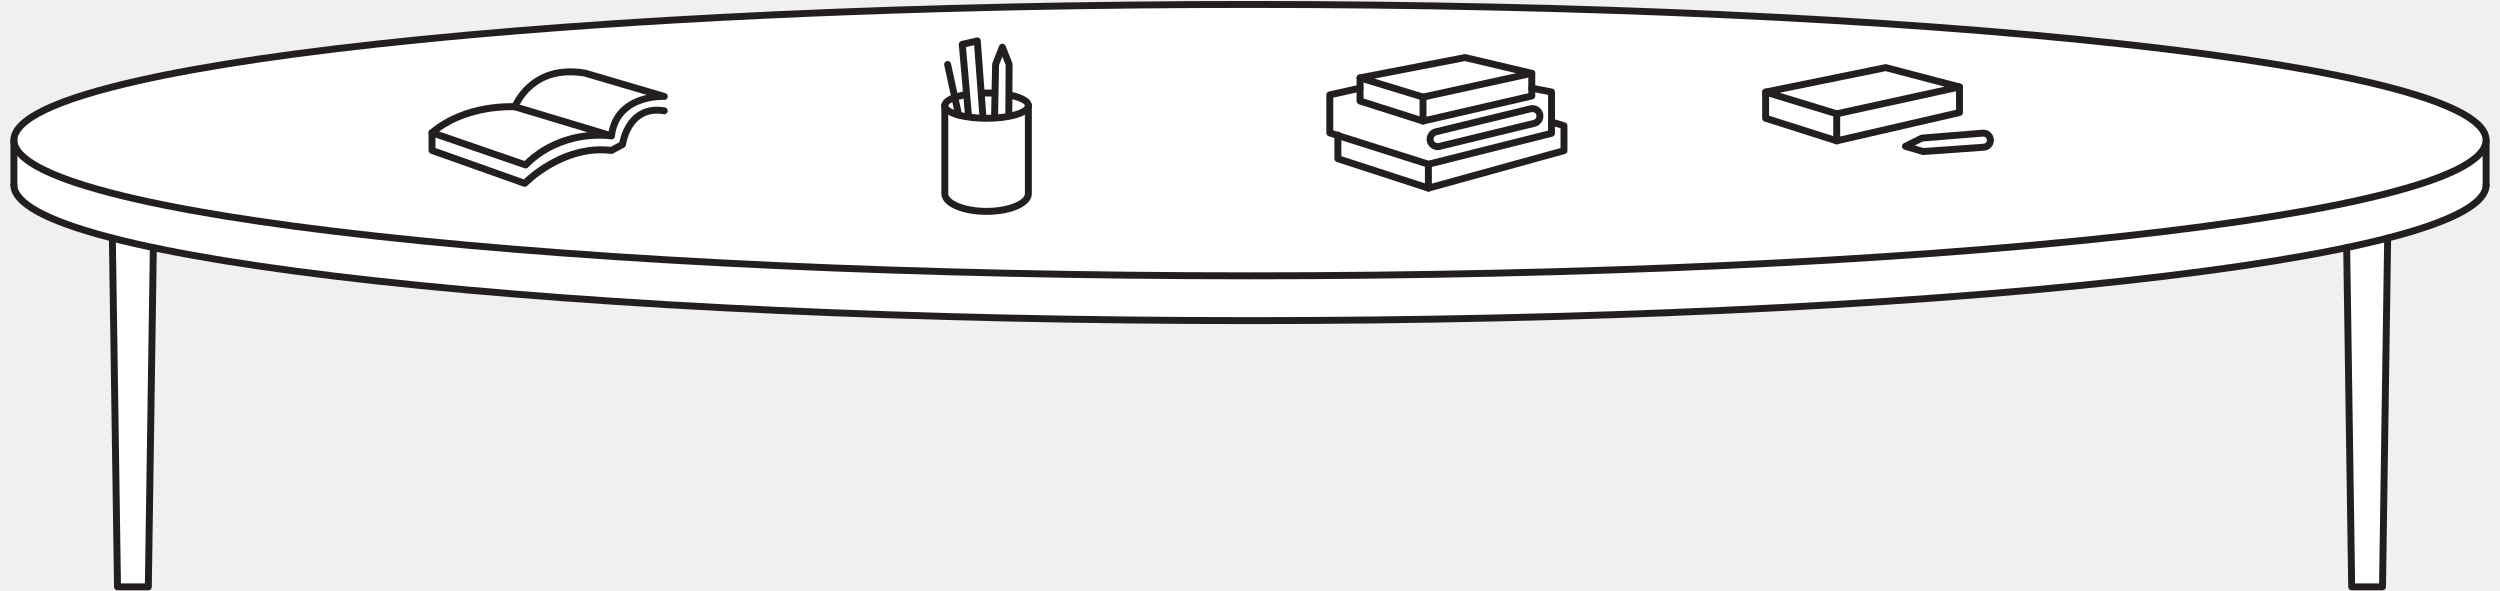
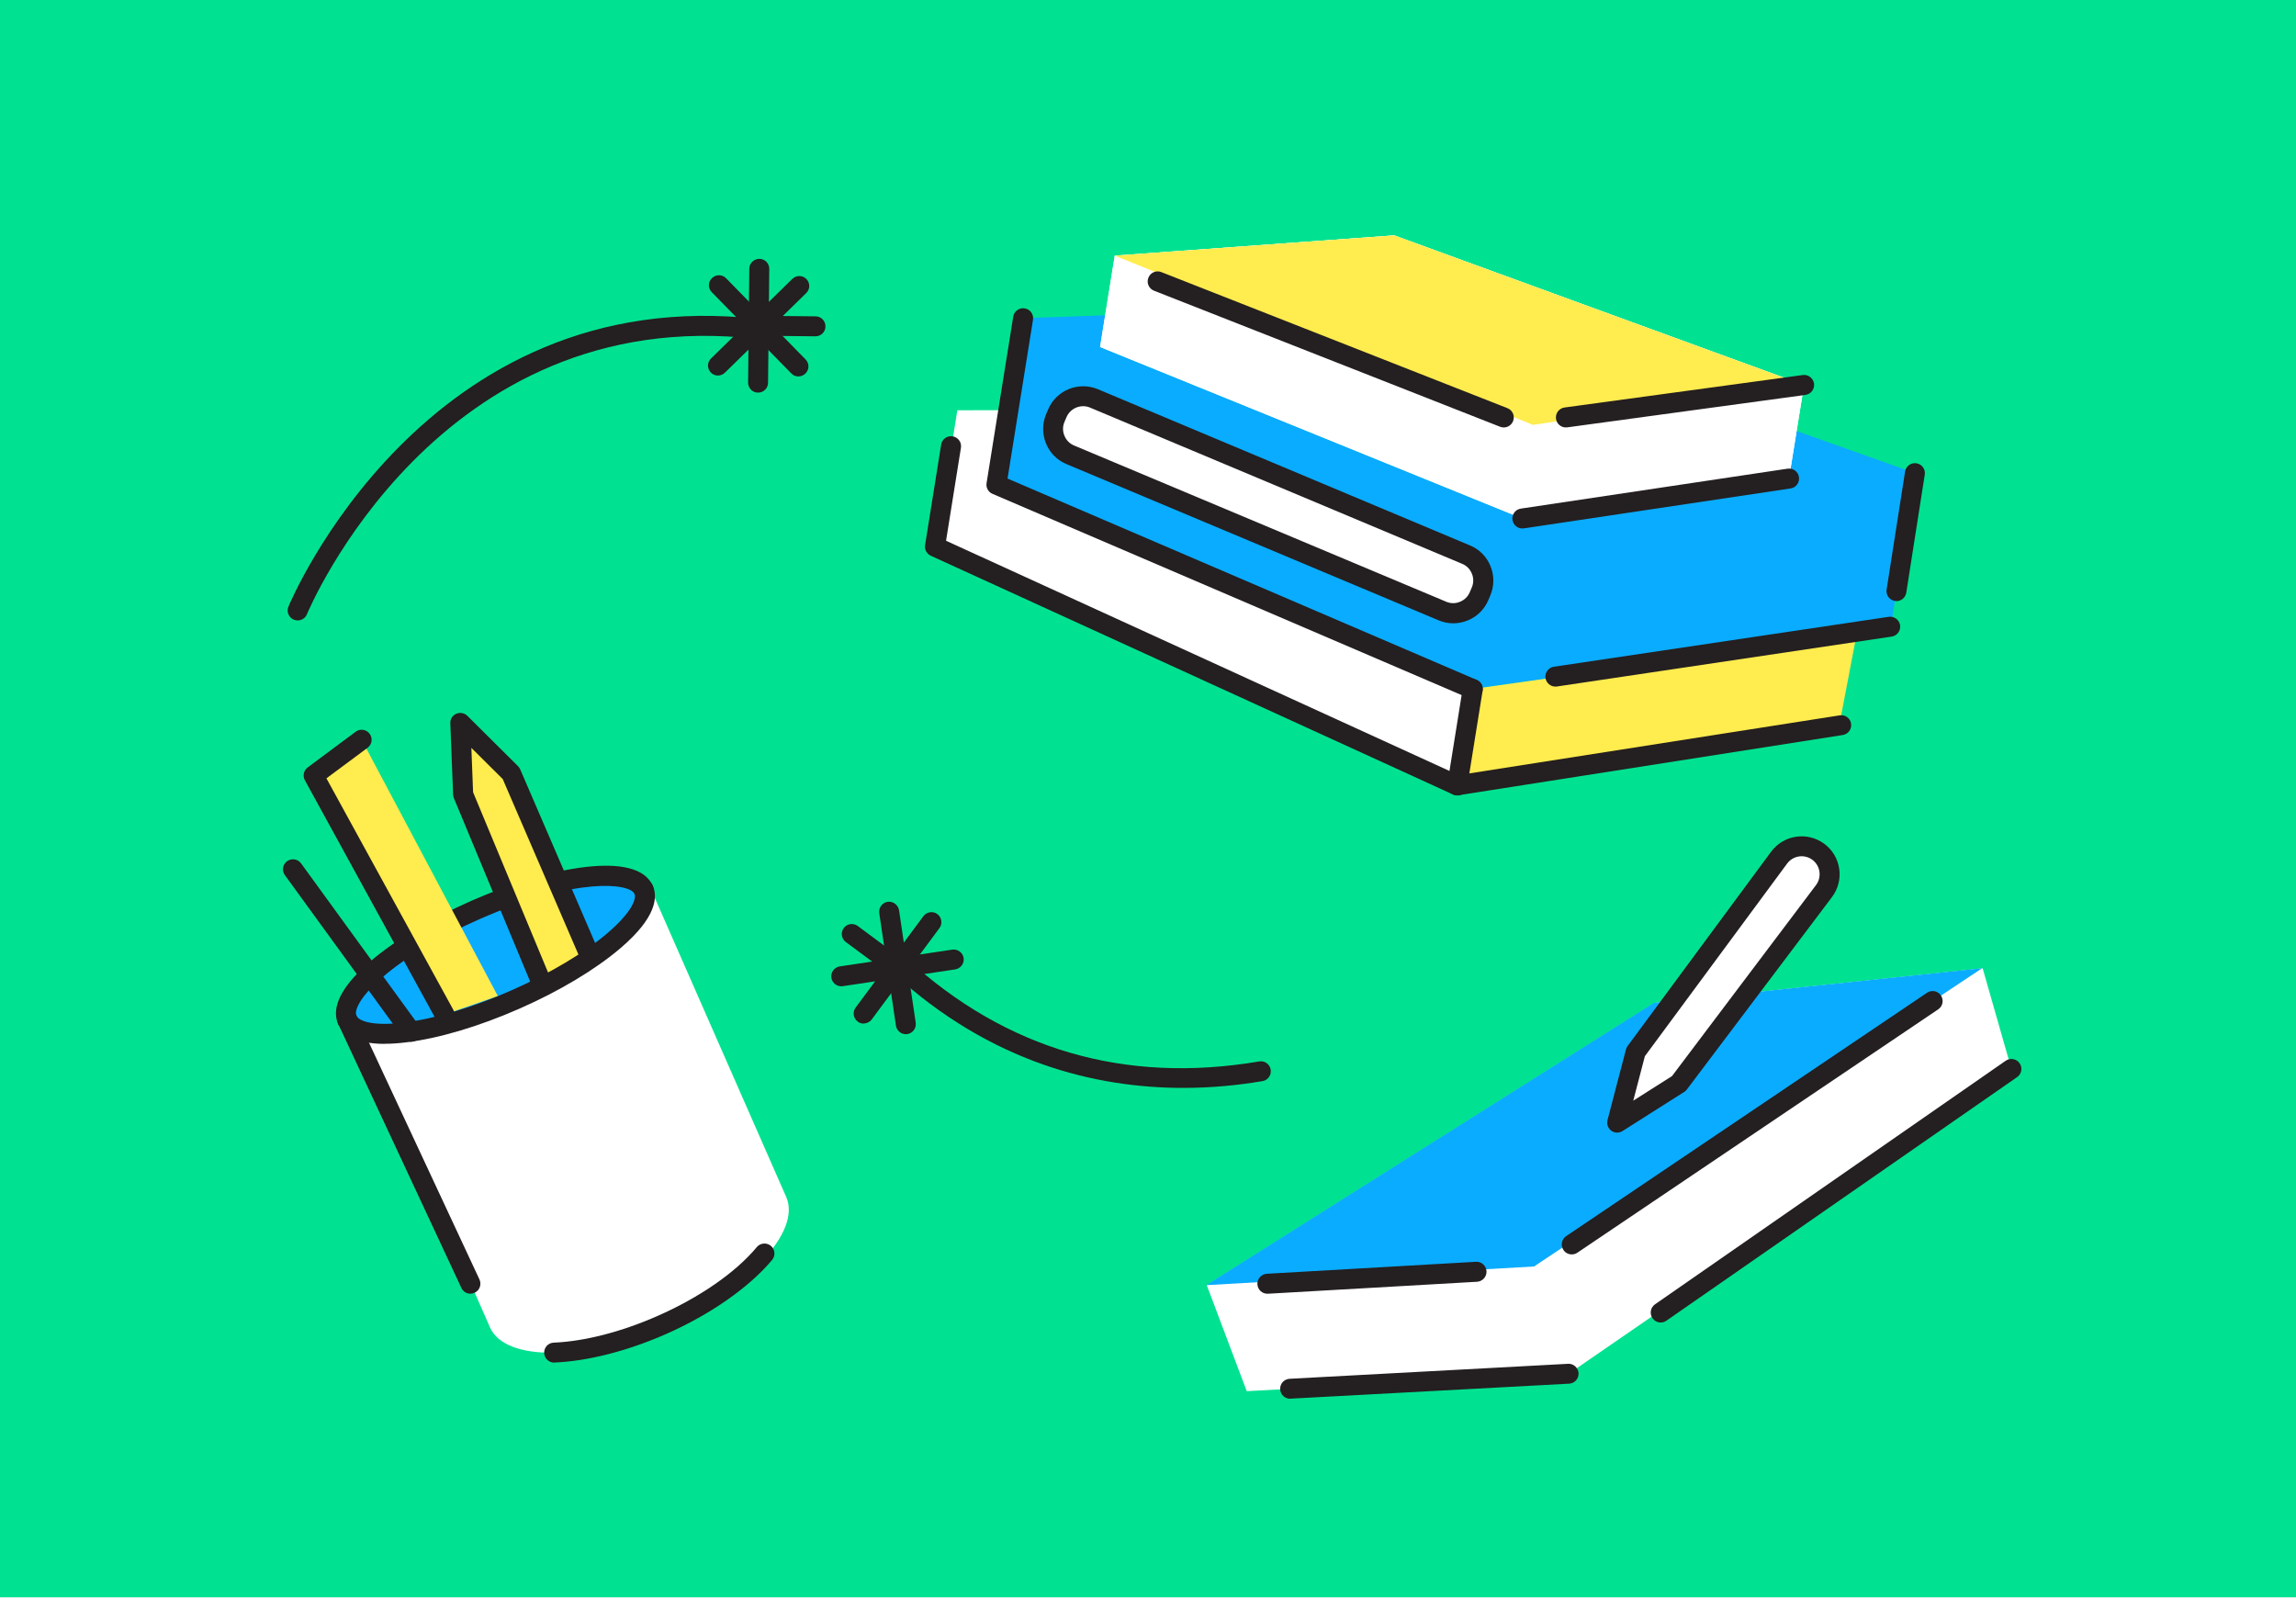
- <svg xmlns="http://www.w3.org/2000/svg" width="720" height="170" viewBox="0 0 720 170" fill="none">
-   <g clip-path="url(#clip0_2054_95054)">
-     <path d="M360 1.432C163.388 1.432 4 18.928 4 40.512V53.412C4 58.848 14.112 64.024 32.38 68.728H32.36L33.84 169.176H42.716L44.156 71.46L44.092 71.444C103.46 83.952 222.64 92.492 360 92.492C497.36 92.492 616.54 83.952 675.908 71.444L675.844 71.46L677.284 169.176H686.16L687.64 68.724H687.62C705.888 64.024 716 58.848 716 53.412V40.512C716 18.928 556.612 1.432 360 1.432Z" fill="white" />
-     <path d="M360 80.44C264.872 80.44 175.436 76.372 108.16 68.988C75.416 65.392 49.7 61.204 31.724 56.54C12.396 51.52 3 46.228 3 40.36C3 34.492 12.396 29.196 31.724 24.18C49.7 19.516 75.416 15.328 108.16 11.732C175.436 4.344 264.872 0.28 360 0.28C455.128 0.28 544.564 4.348 611.84 11.732C644.58 15.328 670.3 19.516 688.276 24.18C707.604 29.196 717 34.488 717 40.36C717 46.232 707.604 51.524 688.276 56.54C670.3 61.204 644.584 65.392 611.84 68.988C544.564 76.372 455.128 80.44 360 80.44ZM360 2.28C338.7 2.28 317.688 2.484 297.148 2.884C226.012 4.268 160.524 7.996 108.38 13.72C75.732 17.304 50.112 21.476 32.228 26.116C8.536 32.264 5 37.68 5 40.36C5 43.04 8.536 48.456 32.228 54.604C50.112 59.244 75.732 63.416 108.38 67C175.584 74.376 264.944 78.44 360 78.44C455.056 78.44 544.416 74.376 611.62 67C644.268 63.416 669.888 59.244 687.772 54.604C711.464 48.456 715 43.04 715 40.36C715 37.68 711.464 32.264 687.772 26.116C669.888 21.476 644.268 17.304 611.62 13.72C544.416 6.34 455.056 2.28 360 2.28Z" fill="#231F20" />
-     <path d="M360 93.34C264.872 93.34 175.436 89.272 108.16 81.888C75.416 78.292 49.7 74.104 31.724 69.44C12.396 64.424 3 59.132 3 53.26C3 52.708 3.448 52.26 4 52.26C4.552 52.26 5 52.708 5 53.26C5 55.94 8.536 61.356 32.228 67.504C50.112 72.144 75.732 76.316 108.38 79.9C175.584 87.276 264.944 91.34 360 91.34C455.056 91.34 544.416 87.276 611.62 79.9C644.268 76.316 669.888 72.144 687.772 67.504C711.464 61.356 715 55.94 715 53.26C715 52.708 715.448 52.26 716 52.26C716.552 52.26 717 52.708 717 53.26C717 59.132 707.604 64.424 688.276 69.44C670.3 74.104 644.584 78.292 611.84 81.888C544.564 89.272 455.128 93.34 360 93.34Z" fill="#231F20" />
-     <path d="M4 54.26C3.448 54.26 3 53.812 3 53.26V40.36C3 39.808 3.448 39.36 4 39.36C4.552 39.36 5 39.808 5 40.36V53.26C5 53.812 4.552 54.26 4 54.26Z" fill="#231F20" />
-     <path d="M42.715 170.024H33.84C33.291 170.024 32.847 169.584 32.84 169.04L31.36 68.588C31.352 68.036 31.791 67.58 32.343 67.572H32.359C32.904 67.572 33.352 68.008 33.359 68.556L34.828 168.024H41.731L43.16 71.296C43.167 70.744 43.615 70.304 44.175 70.312C44.727 70.32 45.167 70.776 45.16 71.328L43.719 169.044C43.712 169.592 43.267 170.028 42.719 170.028L42.715 170.024Z" fill="#231F20" />
-     <path d="M686.16 170.024H677.284C676.736 170.024 676.292 169.584 676.284 169.04L674.844 71.324C674.836 70.772 675.276 70.316 675.828 70.308C676.388 70.292 676.836 70.74 676.844 71.292L678.272 168.02H685.176L686.644 68.552C686.652 68 687.108 67.548 687.66 67.568C688.212 67.576 688.652 68.032 688.644 68.584L687.164 169.036C687.156 169.584 686.712 170.02 686.164 170.02L686.16 170.024Z" fill="#231F20" />
-     <path d="M409.829 28.96C409.729 28.96 409.633 28.944 409.537 28.916L391.405 23.376C390.965 23.24 390.673 22.824 390.697 22.368C390.721 21.912 391.053 21.528 391.505 21.44L421.725 15.596C421.865 15.568 422.005 15.572 422.145 15.604L441.381 20.14C441.837 20.248 442.157 20.656 442.153 21.12C442.153 21.588 441.821 21.988 441.365 22.088L410.041 28.936C409.969 28.952 409.901 28.96 409.829 28.96ZM395.833 22.64L409.869 26.928L436.641 21.076L421.897 17.6L395.833 22.64Z" fill="#231F20" />
-     <path d="M409.828 35.86C409.604 35.86 409.384 35.784 409.204 35.644C408.964 35.456 408.828 35.168 408.828 34.86V27.96C408.828 27.408 409.276 26.96 409.828 26.96C410.38 26.96 410.828 27.408 410.828 27.96V33.604L440.152 26.844V21.112C440.152 20.56 440.6 20.112 441.152 20.112C441.704 20.112 442.152 20.56 442.152 21.112V27.64C442.152 28.104 441.832 28.508 441.376 28.616L410.052 35.84C409.976 35.856 409.904 35.864 409.828 35.864V35.86Z" fill="#231F20" />
-     <path d="M409.829 35.86C409.729 35.86 409.625 35.844 409.525 35.812L391.393 30.048C390.977 29.916 390.697 29.532 390.697 29.096V22.416C390.697 21.864 391.145 21.416 391.697 21.416C392.249 21.416 392.697 21.864 392.697 22.416V28.364L410.129 33.904C410.657 34.072 410.945 34.632 410.781 35.16C410.645 35.584 410.253 35.856 409.829 35.856V35.86Z" fill="#231F20" />
-     <path d="M411.376 48.296C411.272 48.296 411.172 48.28 411.072 48.248L382.68 39.244C382.264 39.112 381.984 38.728 381.984 38.292V27.316C381.984 26.848 382.308 26.44 382.768 26.34L391.48 24.412C392.02 24.292 392.552 24.632 392.672 25.172C392.792 25.712 392.452 26.244 391.912 26.364L383.984 28.12V37.564L411.408 46.26L445.844 37.608V27.32L440.96 26.372C440.416 26.268 440.064 25.74 440.168 25.2C440.272 24.656 440.8 24.304 441.34 24.408L447.032 25.516C447.5 25.608 447.84 26.02 447.84 26.496V38.388C447.84 38.848 447.528 39.248 447.084 39.356L411.616 48.268C411.536 48.288 411.452 48.3 411.372 48.3L411.376 48.296Z" fill="#231F20" />
-     <path d="M414.028 43.228C412.604 43.228 411.308 42.256 410.956 40.816C410.756 39.996 410.888 39.148 411.328 38.428C411.768 37.708 412.46 37.2 413.28 37L440.596 30.36C442.288 29.948 444 30.992 444.412 32.684C444.824 34.376 443.78 36.088 442.088 36.5L414.772 43.14C414.524 43.2 414.272 43.228 414.028 43.228ZM441.344 32.268C441.252 32.268 441.16 32.28 441.072 32.3L413.756 38.94C413.456 39.012 413.2 39.2 413.04 39.464C412.88 39.728 412.832 40.04 412.904 40.34C413.056 40.96 413.684 41.344 414.304 41.192L441.62 34.552C442.24 34.4 442.624 33.772 442.472 33.152C442.344 32.624 441.868 32.268 441.344 32.268Z" fill="#231F20" />
-     <path d="M411.377 55.184C411.161 55.184 410.949 55.112 410.773 54.98C410.525 54.792 410.377 54.496 410.377 54.184V47.296C410.377 46.744 410.825 46.296 411.377 46.296C411.929 46.296 412.377 46.744 412.377 47.296V52.872L449.429 42.628V36.956L446.557 36.096C446.029 35.936 445.729 35.38 445.885 34.852C446.045 34.324 446.601 34.024 447.129 34.18L450.713 35.256C451.137 35.384 451.425 35.772 451.425 36.212V43.388C451.425 43.836 451.125 44.232 450.693 44.352L411.641 55.148C411.553 55.172 411.465 55.184 411.373 55.184H411.377Z" fill="#231F20" />
-     <path d="M411.377 55.184C411.273 55.184 411.169 55.168 411.069 55.136L384.993 46.652C384.581 46.52 384.301 46.136 384.301 45.7V38.892C384.301 38.34 384.749 37.892 385.301 37.892C385.853 37.892 386.301 38.34 386.301 38.892V44.972L411.689 53.232C412.213 53.404 412.501 53.968 412.329 54.492C412.193 54.916 411.801 55.184 411.377 55.184Z" fill="#231F20" />
-     <path d="M528.971 33.772C528.871 33.772 528.775 33.756 528.679 33.728L508.211 27.476C507.775 27.344 507.483 26.928 507.503 26.472C507.523 26.016 507.855 25.632 508.303 25.54L542.871 18.492C543.019 18.46 543.175 18.464 543.323 18.504L564.587 24.076C565.035 24.192 565.343 24.6 565.335 25.064C565.327 25.528 564.999 25.92 564.547 26.02L529.183 33.752C529.111 33.768 529.043 33.776 528.971 33.776V33.772ZM512.559 26.712L529.011 31.74L560.051 24.952L543.039 20.496L512.555 26.712H512.559Z" fill="#231F20" />
-     <path d="M528.971 41.564C528.747 41.564 528.527 41.488 528.347 41.348C528.107 41.16 527.971 40.872 527.971 40.564V32.772C527.971 32.22 528.419 31.772 528.971 31.772C529.523 31.772 529.971 32.22 529.971 32.772V39.308L563.335 31.616V25.04C563.335 24.488 563.783 24.04 564.335 24.04C564.887 24.04 565.335 24.488 565.335 25.04V32.408C565.335 32.872 565.015 33.276 564.559 33.384L529.195 41.536C529.119 41.552 529.047 41.56 528.971 41.56V41.564Z" fill="#231F20" />
-     <path d="M528.97 41.564C528.87 41.564 528.766 41.548 528.666 41.516L508.198 35.008C507.782 34.876 507.502 34.492 507.502 34.056V26.516C507.502 25.964 507.95 25.516 508.502 25.516C509.054 25.516 509.502 25.964 509.502 26.516V33.324L529.274 39.608C529.802 39.776 530.09 40.336 529.926 40.864C529.79 41.288 529.398 41.56 528.974 41.56L528.97 41.564Z" fill="#231F20" />
-     <path d="M272.104 30.421C272.104 28.404 277.492 26.773 284.136 26.773C290.78 26.773 296.168 28.404 296.168 30.421" fill="white" />
-     <path d="M296.171 31.421C295.619 31.421 295.171 30.973 295.171 30.421C295.171 29.628 291.419 27.773 284.139 27.773C276.859 27.773 273.107 29.628 273.107 30.421C273.107 30.973 272.659 31.421 272.107 31.421C271.555 31.421 271.107 30.973 271.107 30.421C271.107 27.229 277.863 25.773 284.139 25.773C290.415 25.773 297.171 27.229 297.171 30.421C297.171 30.973 296.723 31.421 296.171 31.421Z" fill="#231F20" />
-     <path d="M284.136 61.876C276.708 61.876 271.104 59.248 271.104 55.768V30.42C271.104 29.868 271.552 29.42 272.104 29.42C272.656 29.42 273.104 29.868 273.104 30.42V55.768C273.104 57.708 277.824 59.876 284.136 59.876C290.448 59.876 295.168 57.708 295.168 55.768V30.42C295.168 29.868 295.616 29.42 296.168 29.42C296.72 29.42 297.168 29.868 297.168 30.42V55.768C297.168 59.252 291.564 61.876 284.136 61.876Z" fill="#231F20" />
-     <path d="M276.091 34.132C275.631 34.132 275.215 33.812 275.115 33.344L271.935 18.748C271.819 18.208 272.159 17.676 272.699 17.56C273.239 17.444 273.771 17.784 273.887 18.324L277.067 32.92C277.183 33.46 276.843 33.992 276.303 34.108C276.231 34.124 276.159 34.132 276.091 34.132Z" fill="#231F20" />
-     <path d="M278.891 32.964L277.123 12.772L281.467 11.776L283.063 33.3" fill="white" />
-     <path d="M283.063 34.3C282.543 34.3 282.107 33.9 282.067 33.376L280.555 13.012L278.199 13.552L279.891 32.88C279.939 33.432 279.531 33.916 278.983 33.964C278.431 34.012 277.947 33.604 277.899 33.056L276.131 12.86C276.087 12.364 276.419 11.908 276.903 11.8L281.243 10.804C281.527 10.74 281.827 10.804 282.059 10.972C282.295 11.144 282.443 11.412 282.463 11.704L284.063 33.228C284.103 33.78 283.691 34.26 283.139 34.3C283.115 34.3 283.087 34.3 283.063 34.3Z" fill="#231F20" />
-     <path d="M286.439 33.3L286.731 18.54L288.675 13.592L290.623 18.54L290.523 33.3" fill="white" />
-     <path d="M286.44 34.3C286.44 34.3 286.428 34.3 286.42 34.3C285.868 34.288 285.428 33.832 285.44 33.28L285.732 18.52C285.732 18.4 285.756 18.284 285.8 18.172L287.748 13.224C287.9 12.84 288.268 12.592 288.68 12.592C289.092 12.592 289.46 12.844 289.612 13.224L291.56 18.172C291.608 18.292 291.632 18.416 291.628 18.544L291.528 33.304C291.528 33.852 291.076 34.296 290.528 34.296H290.52C289.968 34.296 289.524 33.84 289.528 33.288L289.624 18.72L288.68 16.32L287.732 18.736L287.444 33.316C287.432 33.86 286.988 34.296 286.444 34.296L286.44 34.3Z" fill="#231F20" />
-     <path d="M284.136 35.068C277.86 35.068 271.104 33.612 271.104 30.42C271.104 29.868 271.552 29.42 272.104 29.42C272.656 29.42 273.104 29.868 273.104 30.42C273.104 31.212 276.856 33.068 284.136 33.068C291.416 33.068 295.168 31.212 295.168 30.42C295.168 29.868 295.616 29.42 296.168 29.42C296.72 29.42 297.168 29.868 297.168 30.42C297.168 33.612 290.412 35.068 284.136 35.068Z" fill="#231F20" />
-     <path d="M571.046 38.344L553.526 39.768L548.766 42.132L553.862 43.644L571.354 42.396C572.486 42.316 573.33 41.324 573.234 40.192C573.138 39.076 572.158 38.252 571.046 38.34V38.344Z" fill="white" />
-     <path d="M553.861 44.644C553.765 44.644 553.669 44.632 553.577 44.604L548.481 43.092C548.089 42.976 547.805 42.628 547.769 42.22C547.733 41.812 547.953 41.42 548.321 41.24L553.081 38.876C553.193 38.82 553.317 38.784 553.445 38.776L570.965 37.352C572.621 37.216 574.089 38.456 574.233 40.112C574.305 40.928 574.049 41.72 573.517 42.34C572.985 42.96 572.245 43.336 571.425 43.396L553.933 44.644C553.909 44.644 553.885 44.644 553.861 44.644ZM551.489 41.896L553.973 42.632L571.285 41.396C571.565 41.376 571.817 41.248 571.997 41.036C572.177 40.824 572.265 40.556 572.241 40.276C572.193 39.712 571.697 39.292 571.129 39.336L553.801 40.744L551.489 41.892V41.896Z" fill="#231F20" />
-     <path d="M151.388 47.516C151.388 47.516 160.056 37.472 176.092 39.12L148.312 30.756C148.312 30.756 134.296 29.816 124.42 38.224L151.392 47.516H151.388Z" fill="white" />
-     <path d="M151.388 48.516C151.28 48.516 151.168 48.5 151.064 48.46L124.092 39.168C123.752 39.052 123.5 38.76 123.436 38.408C123.368 38.056 123.496 37.692 123.772 37.46C133.844 28.888 147.792 29.716 148.38 29.756C148.456 29.76 148.528 29.776 148.6 29.796L176.38 38.16C176.872 38.308 177.172 38.808 177.072 39.312C176.972 39.816 176.504 40.164 175.988 40.112C168.004 39.292 161.956 41.52 158.288 43.532C154.296 45.724 152.164 48.144 152.144 48.168C151.952 48.392 151.672 48.512 151.388 48.512V48.516ZM126.472 37.872L151.1 46.36C152.796 44.632 158.96 39.112 169.22 38.096L148.132 31.748C146.9 31.692 135.332 31.36 126.468 37.872H126.472Z" fill="#231F20" />
-     <path d="M176.093 40.12C176.053 40.12 176.009 40.12 175.969 40.112C175.421 40.044 175.033 39.544 175.101 38.996C176.073 31.156 181.833 28.332 186.229 27.324L168.277 22.036C153.737 19.596 149.429 30.632 149.253 31.104C149.061 31.62 148.485 31.884 147.969 31.692C147.453 31.5 147.189 30.928 147.377 30.408C147.425 30.276 152.409 17.308 168.669 20.072C168.709 20.08 168.745 20.088 168.785 20.1L191.605 26.82C192.093 26.964 192.393 27.448 192.309 27.948C192.221 28.448 191.773 28.804 191.269 28.776C191.237 28.776 187.949 28.616 184.561 29.868C180.173 31.488 177.661 34.644 177.093 39.24C177.029 39.748 176.601 40.116 176.101 40.116L176.093 40.12Z" fill="#231F20" />
-     <path d="M151.136 53.808C151.024 53.808 150.912 53.788 150.804 53.752L124.084 44.268C123.684 44.128 123.42 43.748 123.42 43.324V38.22C123.42 37.668 123.868 37.22 124.42 37.22C124.972 37.22 125.42 37.668 125.42 38.22V42.62L150.884 51.656C153.128 49.508 163.012 40.892 175.896 42.296L178.384 40.952C178.672 39.464 179.772 35.18 183.188 32.64C185.44 30.964 188.232 30.388 191.48 30.92C192.024 31.008 192.396 31.524 192.304 32.068C192.216 32.612 191.7 32.984 191.156 32.892C188.46 32.452 186.18 32.904 184.38 34.244C180.96 36.788 180.284 41.676 180.28 41.728C180.24 42.048 180.048 42.324 179.764 42.48L176.568 44.208C176.384 44.308 176.176 44.344 175.972 44.32C162.436 42.676 151.964 53.392 151.86 53.5C151.668 53.7 151.404 53.808 151.136 53.808Z" fill="#231F20" />
-     <path d="M716 54.428C715.448 54.428 715 53.98 715 53.428V40.528C715 39.976 715.448 39.528 716 39.528C716.552 39.528 717 39.976 717 40.528V53.428C717 53.98 716.552 54.428 716 54.428Z" fill="#231F20" />
+ <svg xmlns="http://www.w3.org/2000/svg" id="Layer_1" data-name="Layer 1" viewBox="0 0 230 160">
+   <defs>
+     <style>
+       .cls-1 {
+         fill: #00e291;
+       }
+ 
+       .cls-2 {
+         fill: #fff;
+       }
+ 
+       .cls-3 {
+         fill: #ffec4f;
+       }
+ 
+       .cls-4 {
+         fill: #241f20;
+       }
+ 
+       .cls-5 {
+         fill: #0aacff;
+       }
+     </style>
+   </defs>
+   <rect class="cls-1" width="230" height="160" />
+   <polygon class="cls-2" points="95.9 41.1 93.75 54.6 145.82 78.64 149.09 60.1 100.54 41.09 95.9 41.1" />
+   <g>
+     <polygon class="cls-5" points="102.48 31.87 144.06 30.42 191.83 47.39 189.37 63.1 147.53 69.02 99.81 48.55 102.48 31.87" />
+     <rect class="cls-2" x="104.01" y="47.5" width="46.05" height="6.13" rx="2.81" ry="2.81" transform="translate(224.59 146.36) rotate(-157.23)" />
+     <g>
+       <polygon class="cls-2" points="111.67 25.61 139.66 23.58 180.72 38.57 179.21 47.93 152.5 51.94 110.2 34.76 111.67 25.61" />
+       <polyline class="cls-2" points="152.5 51.94 110.2 34.76 111.67 25.61 139.66 23.58 180.72 38.57 179.21 47.93 152.5 51.94" />
+     </g>
+     <polygon class="cls-3" points="146.19 79.22 147.53 69.02 185.98 63.58 184.23 72.75 146.19 79.22" />
+     <path class="cls-4" d="M152.5,52.94c-.49,0-.91-.36-.99-.85-.08-.55.29-1.06.84-1.14l26.72-4c.56-.08,1.06.3,1.14.84.08.55-.29,1.06-.84,1.14l-26.72,4c-.05,0-.1.01-.15.01Z" />
+     <path class="cls-4" d="M189.98,60.21c-.05,0-.1,0-.16-.01-.55-.09-.92-.6-.83-1.14l1.85-11.82c.08-.54.6-.92,1.14-.83.55.09.92.6.83,1.14l-1.85,11.82c-.08.49-.5.85-.99.85Z" />
+     <g>
+       <path class="cls-4" d="M147.53,70.02c-.13,0-.27-.03-.39-.08l-47.72-20.47c-.42-.18-.67-.62-.59-1.08l2.67-16.67c.09-.55.6-.92,1.15-.83.55.09.92.6.83,1.15l-2.55,15.9,47,20.17c.51.22.74.81.52,1.31-.16.38-.53.61-.92.61Z" />
+       <path class="cls-4" d="M155.81,68.78c-.49,0-.91-.36-.99-.85-.08-.55.3-1.06.84-1.14l33.54-5c.55-.08,1.06.3,1.14.84.08.55-.3,1.06-.84,1.14l-33.54,5s-.1.01-.15.01Z" />
+       <path class="cls-4" d="M145.58,62.44c-.5,0-1-.1-1.47-.3l-37.28-15.65c-.94-.39-1.67-1.13-2.05-2.07-.38-.94-.38-1.98.01-2.92l.2-.47c.81-1.94,3.05-2.85,4.99-2.04l37.28,15.65c.94.39,1.67,1.13,2.05,2.07.38.94.38,1.98-.01,2.92l-.2.47c-.39.94-1.13,1.67-2.07,2.05-.46.19-.95.29-1.44.29ZM108.5,40.69c-.71,0-1.38.42-1.67,1.11l-.2.47c-.19.45-.19.94,0,1.38.18.45.53.8.97.98h0l37.28,15.65c.45.19.94.19,1.38,0,.45-.18.8-.53.98-.97l.2-.47c.19-.45.19-.94,0-1.38-.18-.45-.53-.8-.97-.98l-37.28-15.65c-.23-.1-.46-.14-.7-.14Z" />
+       <path class="cls-4" d="M145.98,79.68c-.14,0-.28-.03-.42-.09l-52.32-23.92c-.41-.19-.64-.62-.57-1.07l1.61-10.06c.09-.55.6-.92,1.15-.83.55.09.92.6.83,1.15l-1.49,9.31,50.43,23.06,1.34-8.36c.09-.55.6-.92,1.15-.83.55.09.92.6.83,1.15l-1.55,9.66c-.05.31-.24.58-.52.72-.15.08-.31.12-.47.12Z" />
+       <path class="cls-4" d="M145.98,79.68c-.48,0-.91-.35-.99-.85-.08-.55.29-1.06.83-1.14l38.47-6.03c.56-.09,1.06.29,1.14.83.08.55-.29,1.06-.83,1.14l-38.47,6.03c-.05,0-.11.01-.16.01Z" />
+     </g>
  </g>
-   <defs>
-     <clipPath id="clip0_2054_95054">
-       <rect width="720" height="170" fill="white" />
-     </clipPath>
-   </defs>
+   <g>
+     <g>
+       <path class="cls-4" d="M75.94,39.33h-.01c-.55,0-1-.46-.99-1.01l.12-11.4c0-.55.45-.98,1.01-.99.55,0,1,.46.99,1.01l-.12,11.4c0,.55-.45.99-1,.99Z" />
+       <path class="cls-4" d="M81.69,33.69h-.01l-5.76-.06c-.55,0-1-.46-.99-1.01,0-.55.45-.99,1-.99h.01l5.76.06c.55,0,1,.46.99,1.01,0,.55-.45.99-1,.99Z" />
+       <path class="cls-4" d="M79.98,37.71c-.26,0-.52-.1-.71-.3l-7.97-8.14c-.39-.4-.38-1.03.02-1.41.4-.39,1.03-.38,1.41.01l7.97,8.14c.39.4.38,1.03-.02,1.41-.19.19-.45.29-.7.29Z" />
+       <path class="cls-4" d="M71.92,37.62c-.26,0-.52-.1-.71-.3-.39-.4-.38-1.03.02-1.41l8.14-7.97c.4-.39,1.03-.38,1.41.01.39.4.38,1.03-.02,1.41l-8.14,7.97c-.19.19-.45.29-.7.29Z" />
+     </g>
+     <path class="cls-4" d="M29.82,62.15c-.13,0-.25-.02-.38-.07-.51-.21-.76-.79-.55-1.3.13-.33,13.63-32.68,47.14-28.82.55.06.94.56.88,1.11s-.55.94-1.11.88c-31.98-3.69-44.93,27.27-45.05,27.58-.16.39-.53.62-.93.62Z" />
+   </g>
+   <g>
+     <path class="cls-4" d="M86.51,102.54c-.21,0-.42-.06-.59-.2-.44-.33-.54-.96-.21-1.4l6.79-9.16c.33-.44.96-.54,1.4-.21.44.33.54.96.21,1.4l-6.79,9.16c-.2.26-.5.4-.8.4Z" />
+     <path class="cls-4" d="M89.95,98c-.21,0-.42-.06-.59-.2l-4.63-3.43c-.44-.33-.54-.96-.21-1.4.33-.44.96-.54,1.4-.21l4.63,3.43c.44.33.54.96.21,1.4-.2.26-.5.4-.8.4Z" />
+     <path class="cls-4" d="M90.74,103.6c-.49,0-.91-.36-.99-.85l-1.67-11.27c-.08-.55.3-1.06.84-1.14.53-.08,1.05.3,1.14.84l1.67,11.27c.08.55-.3,1.06-.84,1.14-.05,0-.1.01-.15.01Z" />
+     <path class="cls-4" d="M84.27,98.8c-.49,0-.91-.36-.99-.85-.08-.55.3-1.05.84-1.14l11.27-1.68c.55-.08,1.06.3,1.14.84s-.3,1.05-.84,1.14l-11.27,1.68s-.1.01-.15.01Z" />
+   </g>
+   <path class="cls-4" d="M118.52,108.98c-8.74,0-19.26-2.52-29.04-11.49-.41-.37-.43-1.01-.06-1.41.37-.41,1-.43,1.41-.06,9.95,9.12,21.83,12.59,35.31,10.31.54-.1,1.06.27,1.15.82.09.54-.27,1.06-.82,1.15-2.4.41-5.08.68-7.96.68Z" />
+   <ellipse class="cls-5" cx="50.11" cy="95.65" rx="16.21" ry="4.92" transform="translate(-34.25 28.25) rotate(-23.73)" />
+   <path class="cls-2" d="M35.34,101.68c1.09,2.49,8.62,1.58,16.82-2.02,8.2-3.6,13.96-8.54,12.86-11.02l13.74,31.27c1.53,3.48-3.88,9.22-12.07,12.83-8.2,3.6-16.08,3.7-17.61.22l-13.74-31.27Z" />
+   <path class="cls-4" d="M34.79,103.17c-.38,0-.75-.22-.92-.6-.51-1.16-.37-3.19,3.21-6.25,2.5-2.14,6.11-4.31,10.16-6.09,7.83-3.44,16.58-5.07,18.14-1.51.22.51,0,1.1-.51,1.32-.51.22-1.1,0-1.32-.51-.45-1.02-5.72-1.76-15.5,2.54-3.88,1.7-7.31,3.75-9.67,5.77-2.53,2.17-2.88,3.49-2.68,3.93.22.51,0,1.1-.51,1.32-.13.06-.27.08-.4.08Z" />
+   <path class="cls-4" d="M41.18,104.36c-.31,0-.61-.14-.81-.41l-11.83-16.28c-.33-.45-.23-1.07.22-1.4.45-.32,1.07-.23,1.4.22l11.83,16.28c.33.45.23,1.07-.22,1.4-.18.13-.38.19-.59.19Z" />
+   <polyline class="cls-3" points="44.55 101.63 31.42 77.68 36.23 74.1 49.87 99.78" />
+   <g>
+     <polyline class="cls-3" points="54.03 97.95 46.39 79.59 46.11 72.43 51.19 77.48 59.07 95.74" />
+     <path class="cls-4" d="M54.03,98.95c-.39,0-.76-.23-.92-.62l-7.64-18.37c-.05-.11-.07-.23-.08-.35l-.28-7.16c-.02-.41.22-.79.6-.95.38-.16.82-.08,1.11.21l5.08,5.05c.09.09.16.2.21.31l7.88,18.26c.22.51-.01,1.1-.52,1.31-.51.22-1.1-.02-1.31-.52l-7.8-18.08-3.14-3.12.17,4.44,7.57,18.2c.21.51-.03,1.1-.54,1.31-.12.05-.26.08-.38.08Z" />
+   </g>
+   <path class="cls-4" d="M38.54,104.57c-3.07,0-4.24-1.04-4.66-2-.22-.51,0-1.1.51-1.32.51-.22,1.1,0,1.32.51.19.44,1.4,1.08,4.71.68,3.08-.37,6.92-1.51,10.79-3.22s7.31-3.75,9.67-5.77c2.53-2.17,2.88-3.49,2.68-3.93-.22-.51,0-1.1.51-1.32.51-.22,1.1,0,1.32.51.51,1.16.37,3.19-3.21,6.25-2.5,2.14-6.11,4.31-10.16,6.09-4.05,1.78-8.09,2.98-11.36,3.37-.79.1-1.5.14-2.12.14Z" />
+   <path class="cls-4" d="M47.13,129.6c-.38,0-.74-.21-.91-.58l-12.33-26.43c-.23-.5-.02-1.1.48-1.33.5-.23,1.1-.02,1.33.48l12.33,26.43c.23.5.02,1.1-.48,1.33-.14.06-.28.09-.42.09Z" />
+   <path class="cls-4" d="M44.55,102.63c-.35,0-.7-.19-.88-.52l-13.13-23.95c-.24-.44-.12-.98.28-1.28l4.81-3.58c.44-.33,1.07-.24,1.4.21.33.44.24,1.07-.21,1.4l-4.12,3.06,12.71,23.19c.27.48.09,1.09-.4,1.36-.15.08-.32.12-.48.12Z" />
+   <path class="cls-4" d="M55.51,136.5c-.53,0-.97-.42-1-.96-.02-.55.4-1.02.96-1.04,3.09-.13,6.78-1.08,10.39-2.67,4.21-1.85,7.84-4.36,9.95-6.9.35-.42.98-.48,1.41-.13.42.35.48.98.13,1.41-2.31,2.76-6.2,5.48-10.68,7.45-3.83,1.68-7.78,2.69-11.11,2.83-.01,0-.03,0-.04,0Z" />
+   <polygon class="cls-2" points="120.89 128.75 165.75 100.46 198.61 97 201.49 107.08 157.14 137.62 124.89 139.36 120.89 128.75" />
+   <path class="cls-4" d="M166.36,132.48c-.32,0-.63-.15-.82-.43-.32-.45-.2-1.08.25-1.39l35.13-24.4c.45-.31,1.08-.2,1.39.25.32.45.2,1.08-.25,1.39l-35.13,24.4c-.17.12-.37.18-.57.18Z" />
+   <path class="cls-4" d="M129.24,140.12c-.53,0-.97-.41-1-.95-.03-.55.39-1.02.95-1.05l27.89-1.5c.53-.04,1.02.39,1.05.94.03.55-.39,1.02-.95,1.05l-27.89,1.5s-.04,0-.05,0Z" />
+   <polygon class="cls-3" points="111.67 25.61 153.56 42.56 180.72 38.57 139.66 23.58 111.67 25.61" />
+   <path class="cls-4" d="M150.64,42.82c-.12,0-.25-.02-.37-.07l-34.67-13.63c-.51-.2-.77-.78-.56-1.3.2-.52.79-.77,1.3-.56l34.67,13.63c.51.2.77.78.56,1.3-.16.39-.53.63-.93.63Z" />
+   <path class="cls-4" d="M156.86,42.82c-.49,0-.92-.36-.99-.87-.07-.55.31-1.05.86-1.13l23.86-3.25c.54-.08,1.05.31,1.13.86.07.55-.31,1.05-.86,1.13l-23.86,3.25s-.09,0-.14,0Z" />
+   <polygon class="cls-5" points="120.84 128.74 153.67 126.87 198.56 96.99 165.7 100.45 120.84 128.74" />
+   <g>
+     <path class="cls-2" d="M178.23,85.91l-14.38,19.47-1.85,7.08,6.18-3.92,14.54-19.28c.94-1.25.68-3.02-.58-3.94h0c-1.24-.91-2.99-.64-3.9.6Z" />
+     <path class="cls-4" d="M162,113.46c-.21,0-.42-.06-.59-.19-.33-.24-.48-.66-.38-1.06l1.85-7.08c.03-.12.09-.24.16-.34l14.38-19.47h0c1.24-1.68,3.61-2.04,5.3-.81.83.6,1.37,1.5,1.52,2.51.15,1.01-.11,2.02-.72,2.84l-14.54,19.28c-.07.1-.16.18-.26.24l-6.18,3.92c-.16.1-.35.16-.54.16ZM164.77,105.82l-1.16,4.44,3.88-2.46,14.43-19.14c.29-.39.41-.87.34-1.35-.07-.48-.33-.9-.72-1.19-.8-.58-1.92-.41-2.51.38l-14.26,19.31Z" />
+   </g>
+   <path class="cls-4" d="M126.96,129.6c-.53,0-.97-.41-1-.94-.03-.55.39-1.02.94-1.06l20.95-1.2c.55-.04,1.02.39,1.06.94.03.55-.39,1.02-.94,1.06l-20.95,1.2s-.04,0-.06,0Z" />
+   <path class="cls-4" d="M157.45,125.66c-.32,0-.64-.15-.83-.44-.31-.46-.19-1.08.27-1.39l36.15-24.38c.46-.31,1.08-.19,1.39.27.31.46.19,1.08-.27,1.39l-36.15,24.38c-.17.12-.37.17-.56.17Z" />
</svg>
